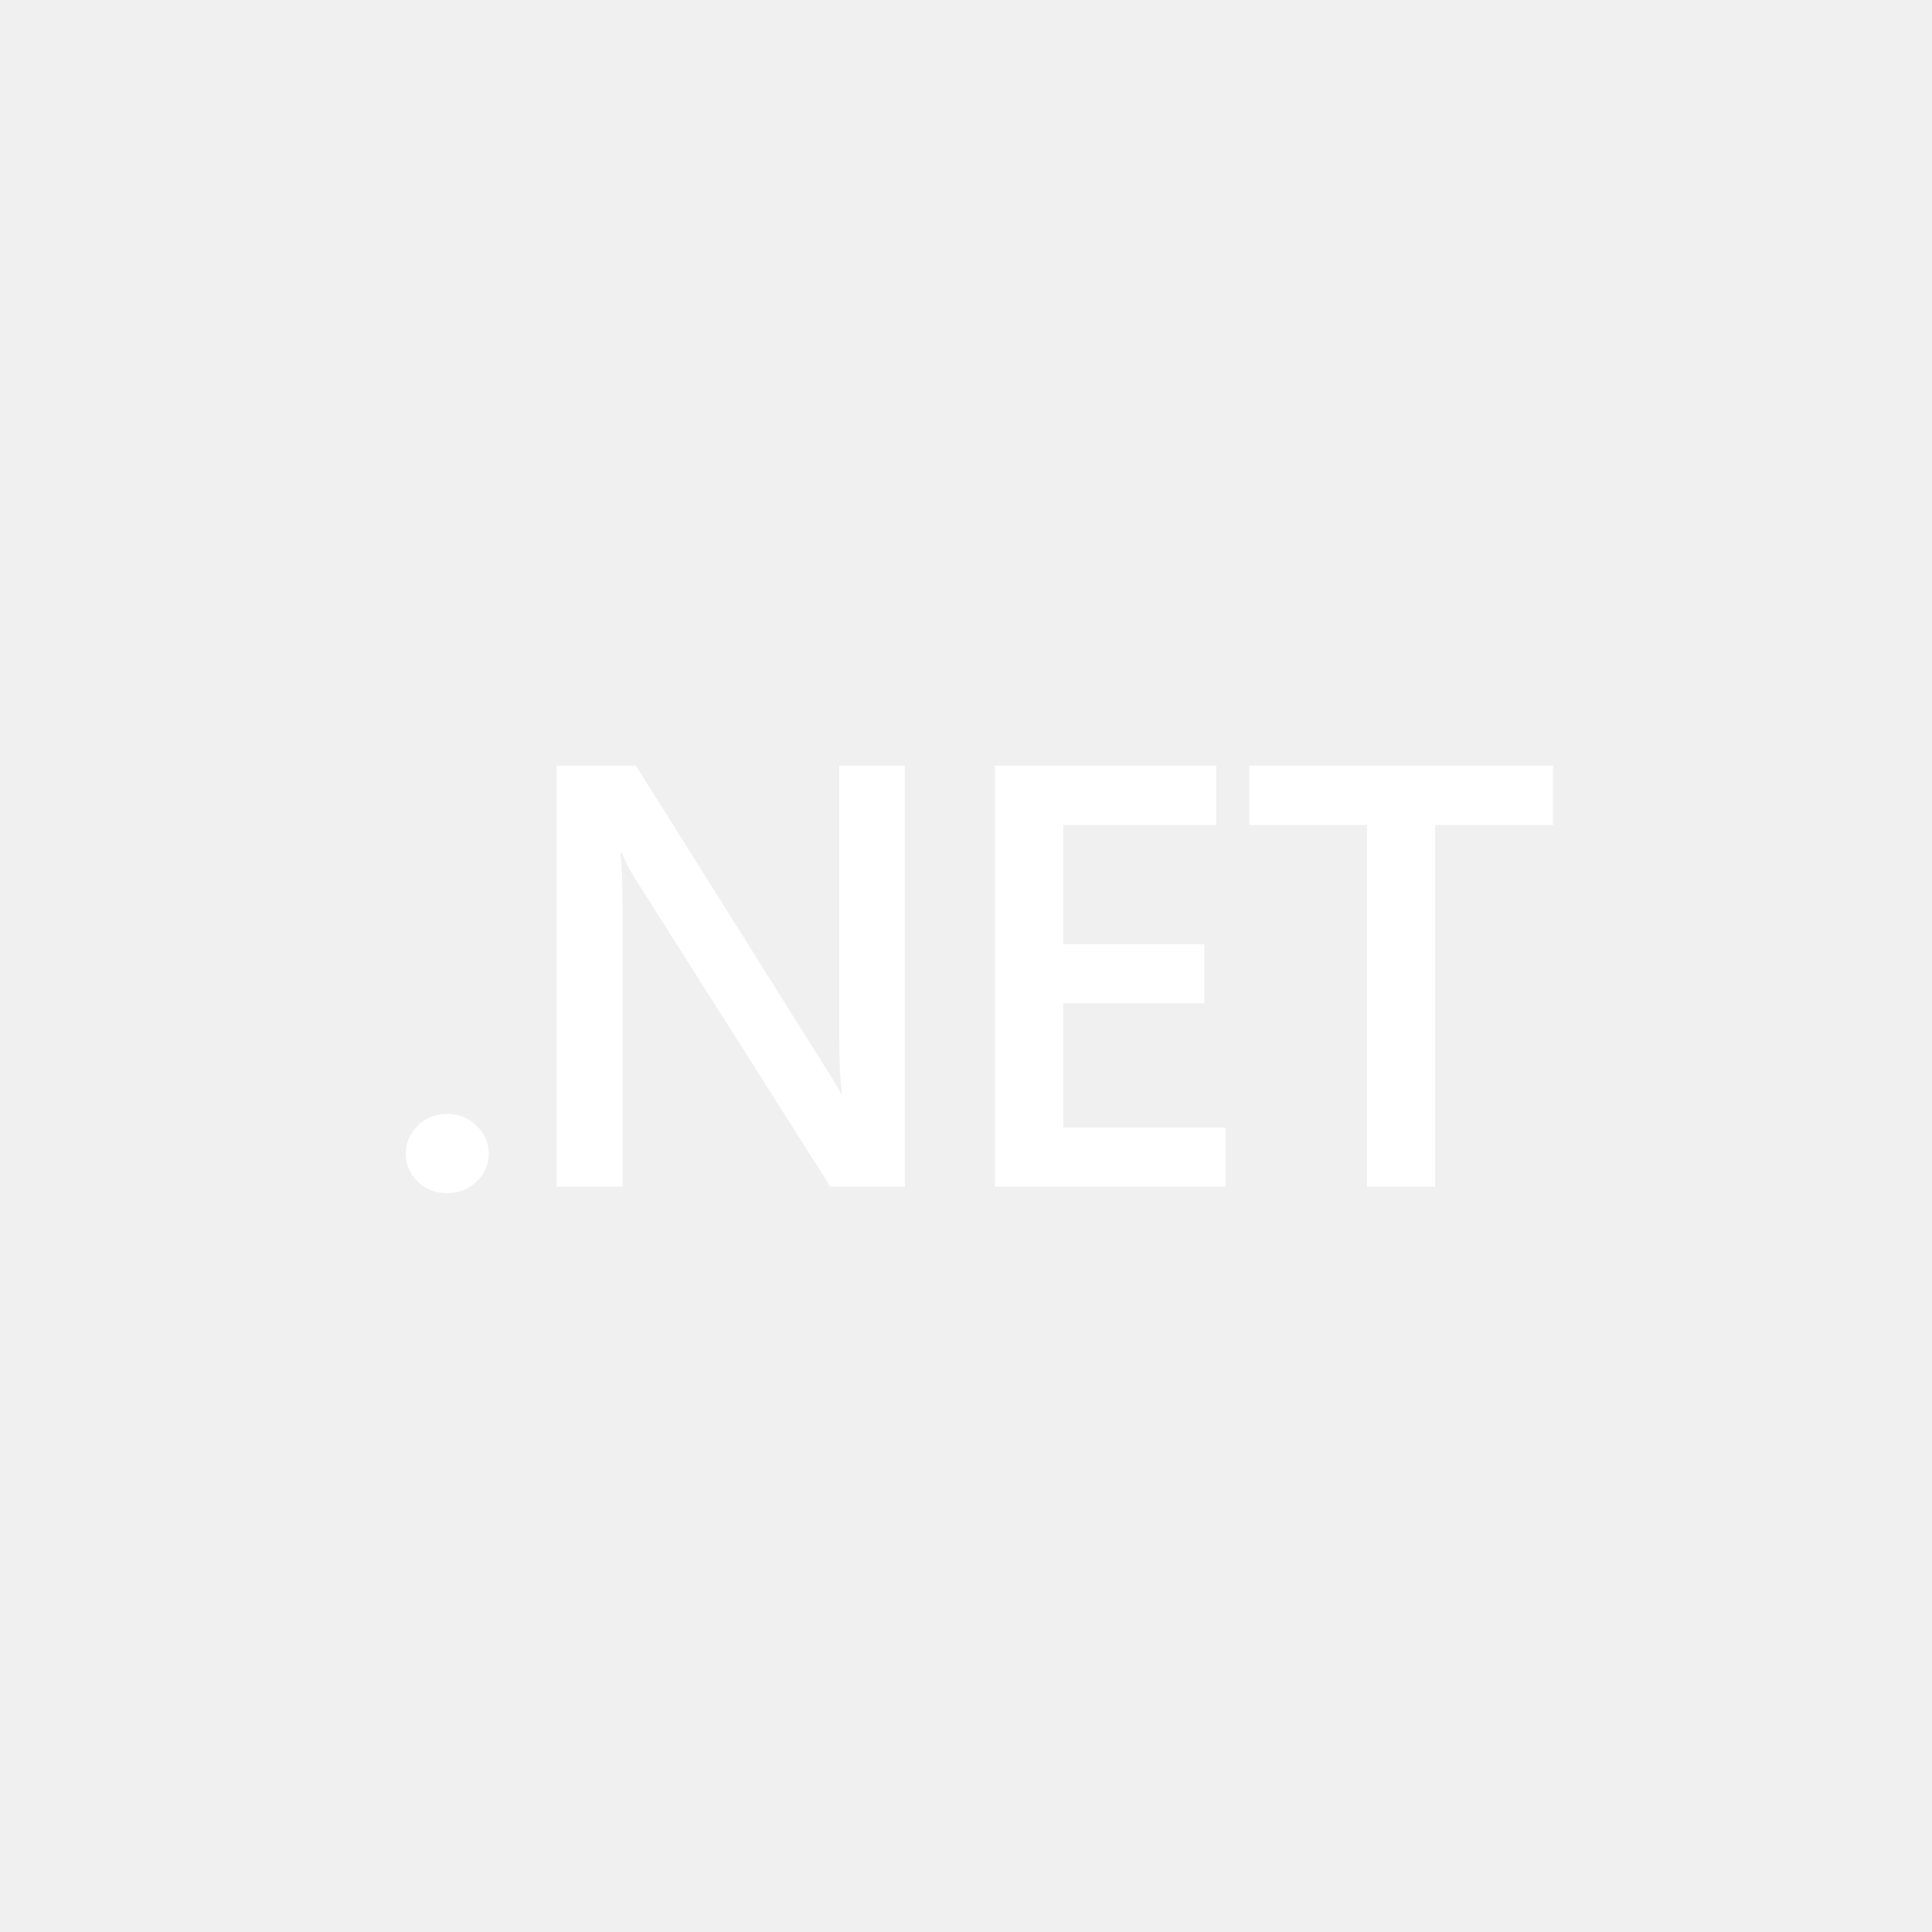
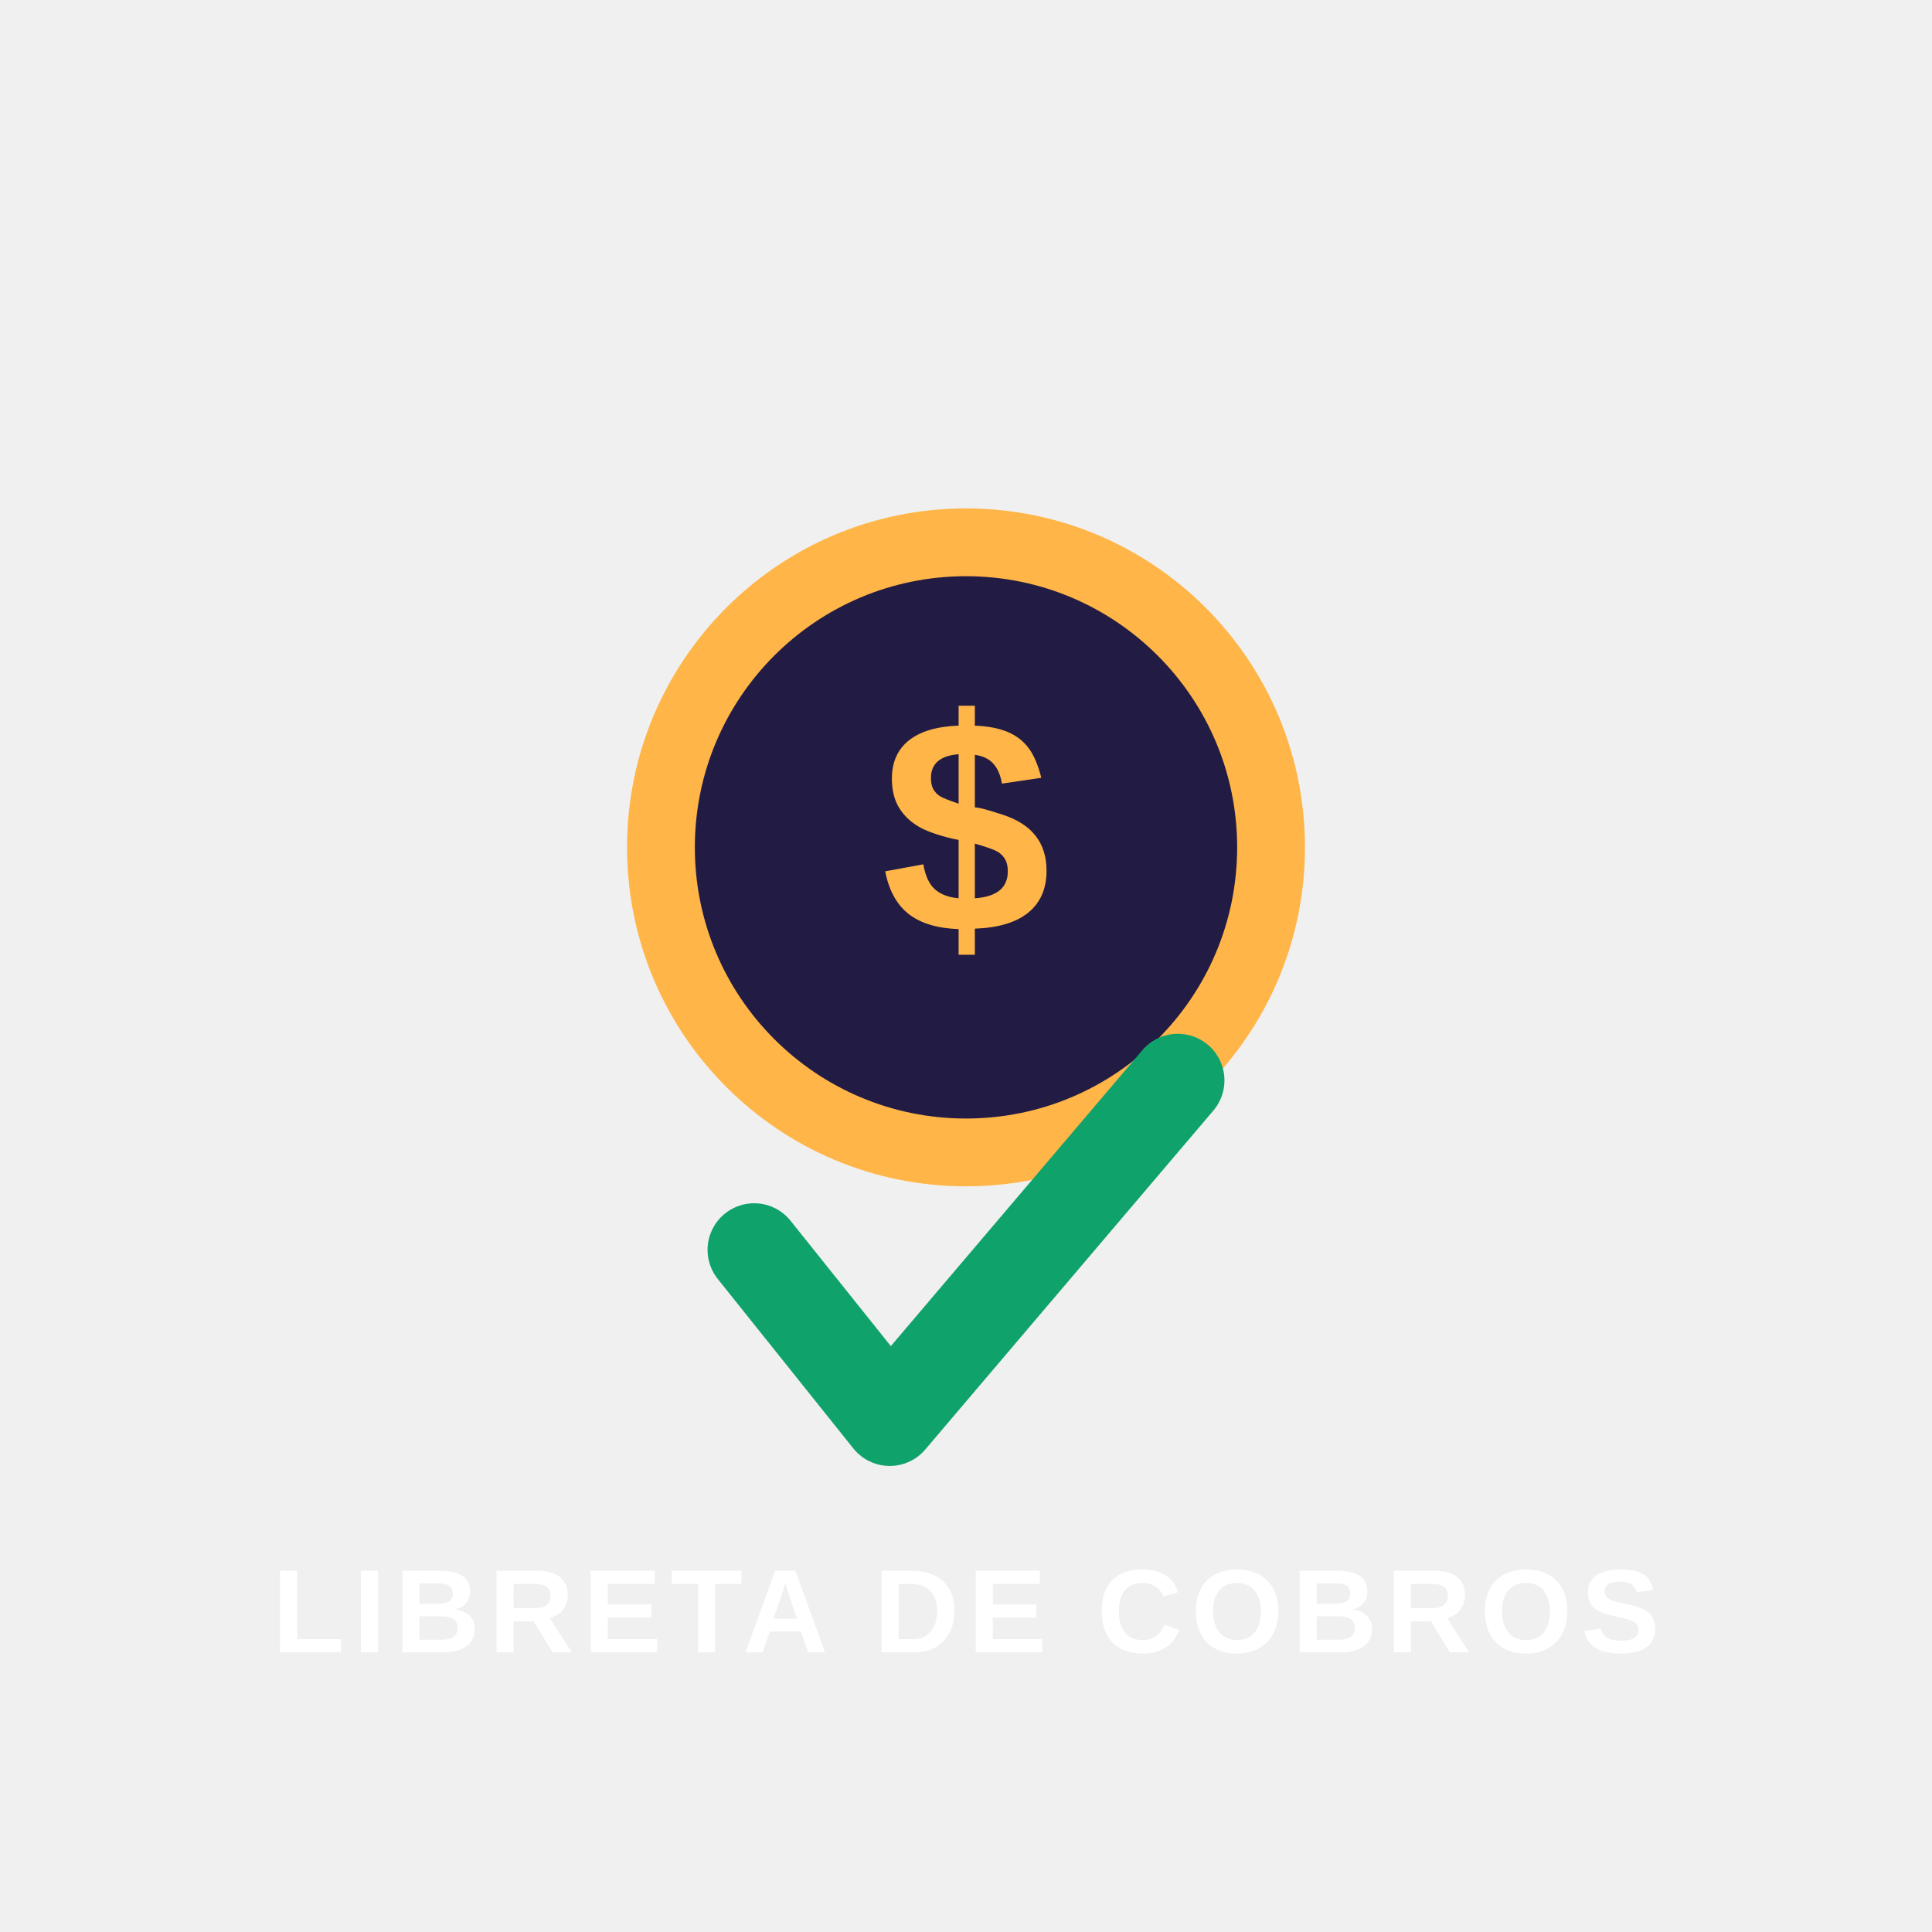
- <svg xmlns="http://www.w3.org/2000/svg" width="456" height="456" viewBox="0 0 456 456" version="1.1" xml:space="preserve" style="fill-rule:evenodd;clip-rule:evenodd;stroke-linejoin:round;stroke-miterlimit:2;">
-   <path d="m 105.5,281.609 c -2.703,0 -5.001,-0.9 -6.893,-2.702 -1.892,-1.848 -2.838,-4.042 -2.838,-6.582 0,-2.587 0.946,-4.804 2.838,-6.652 1.892,-1.848 4.19,-2.772 6.893,-2.772 2.748,0 5.068,0.924 6.96,2.772 1.937,1.848 2.906,4.064 2.906,6.652 0,2.54 -0.968,4.734 -2.906,6.582 -1.892,1.802 -4.212,2.702 -6.96,2.702 z" style="fill:#ffffff;fill-rule:nonzero;stroke-width:0.838" />
-   <path d="M 213.561,280.084 H 195.99 L 149.7,207.054 c -1.171,-1.848 -2.14,-3.765 -2.906,-5.751 h -0.406 c 0.361,2.125 0.541,6.675 0.541,13.65 v 65.132 h -15.543 v -99.36 h 18.719 l 44.737,71.298 c 1.892,2.957 3.109,4.989 3.649,6.098 h 0.27 c -0.45,-2.632 -0.676,-7.09 -0.676,-13.373 v -64.023 h 15.476 z" style="fill:#ffffff;fill-rule:nonzero;stroke-width:0.838" />
-   <path d="m 289.251,280.084 h -54.401 v -99.36 h 52.238 v 13.997 h -36.154 v 28.131 h 33.316 v 13.927 h -33.316 v 29.378 h 38.316 z" style="fill:#ffffff;fill-rule:nonzero;stroke-width:0.838" />
-   <path d="M 366.565,194.721 H 338.722 v 85.363 h -16.084 v -85.363 h -27.775 v -13.997 h 71.701 z" style="fill:#ffffff;fill-rule:nonzero;stroke-width:0.838" />
+ <svg xmlns="http://www.w3.org/2000/svg" width="456" height="456" viewBox="0 0 456 456" version="1.1">
+   <circle cx="228" cy="200" r="80" fill="#FFB547" />
+   <circle cx="228" cy="200" r="64" fill="#221C44" />
+   <text x="228" y="220" text-anchor="middle" font-family="Arial, sans-serif" font-size="72" font-weight="bold" fill="#FFB547">$</text>
+   <polyline points="178,295 210,335 278,255" stroke="#0FA36B" stroke-width="22" stroke-linecap="round" stroke-linejoin="round" fill="none" />
+   <text x="228" y="390" text-anchor="middle" font-family="Arial, sans-serif" font-size="28" font-weight="bold" fill="#FFFFFF" letter-spacing="2">LIBRETA DE COBROS</text>
</svg>
